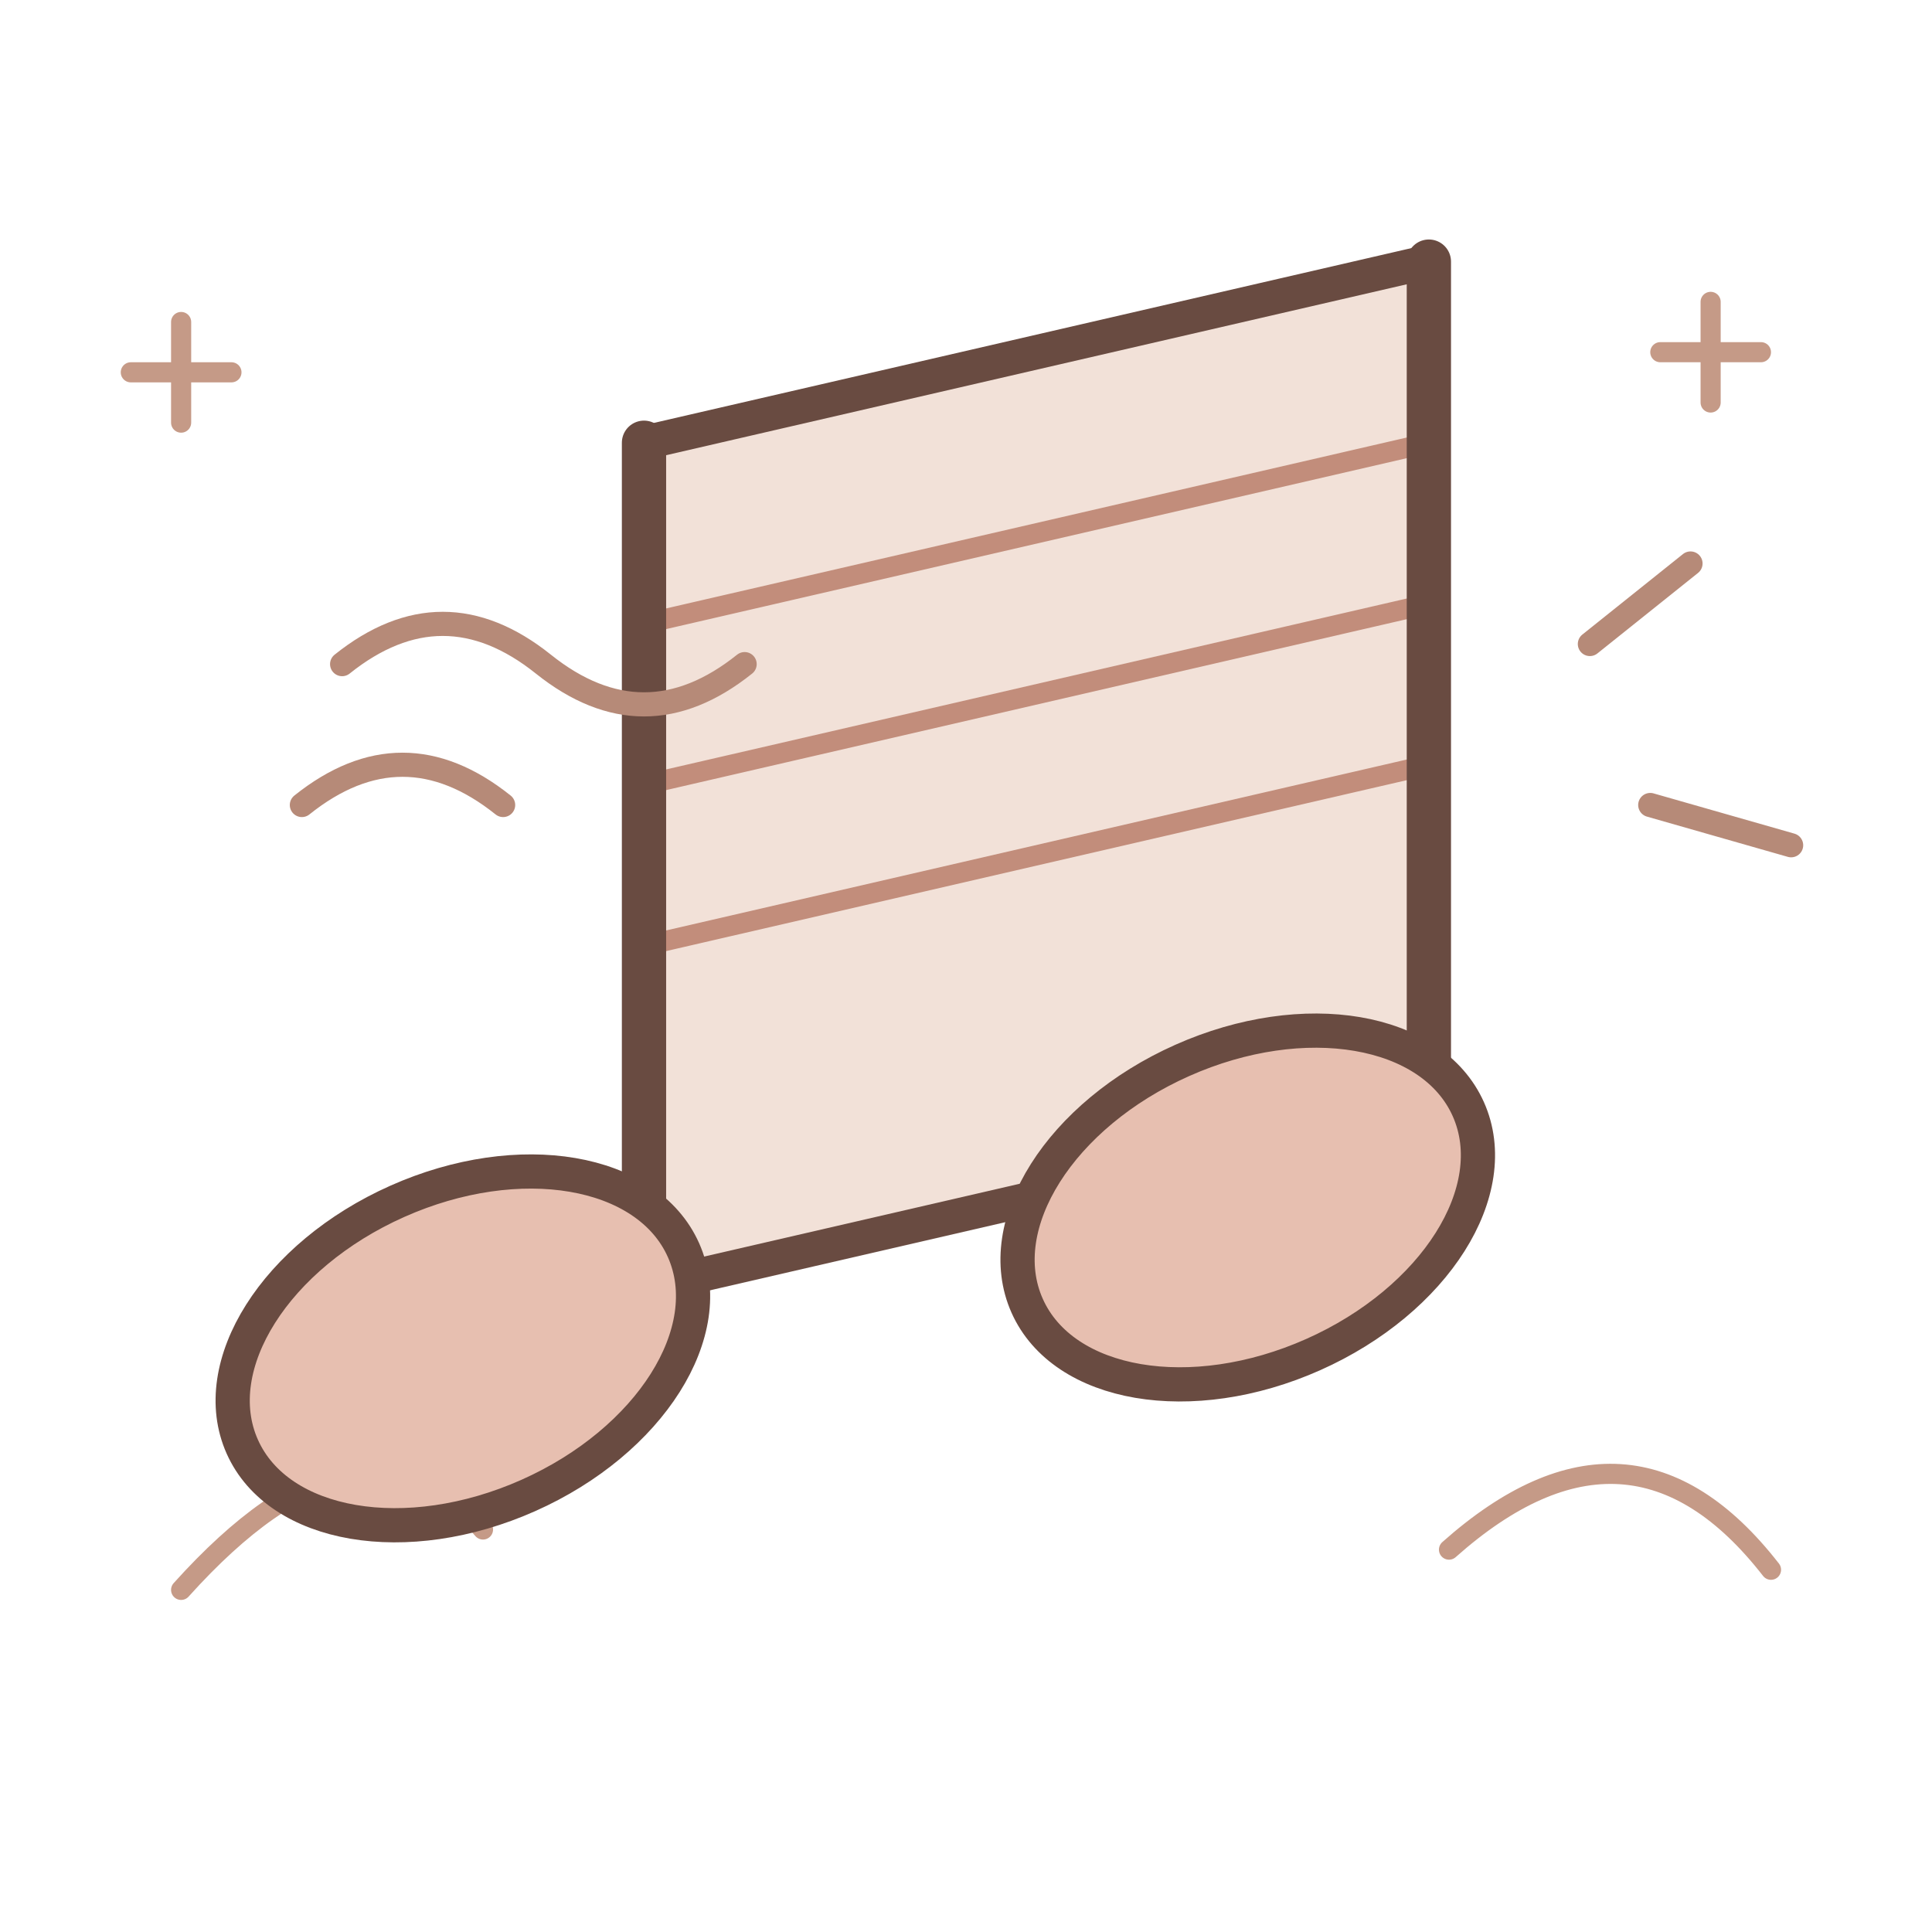
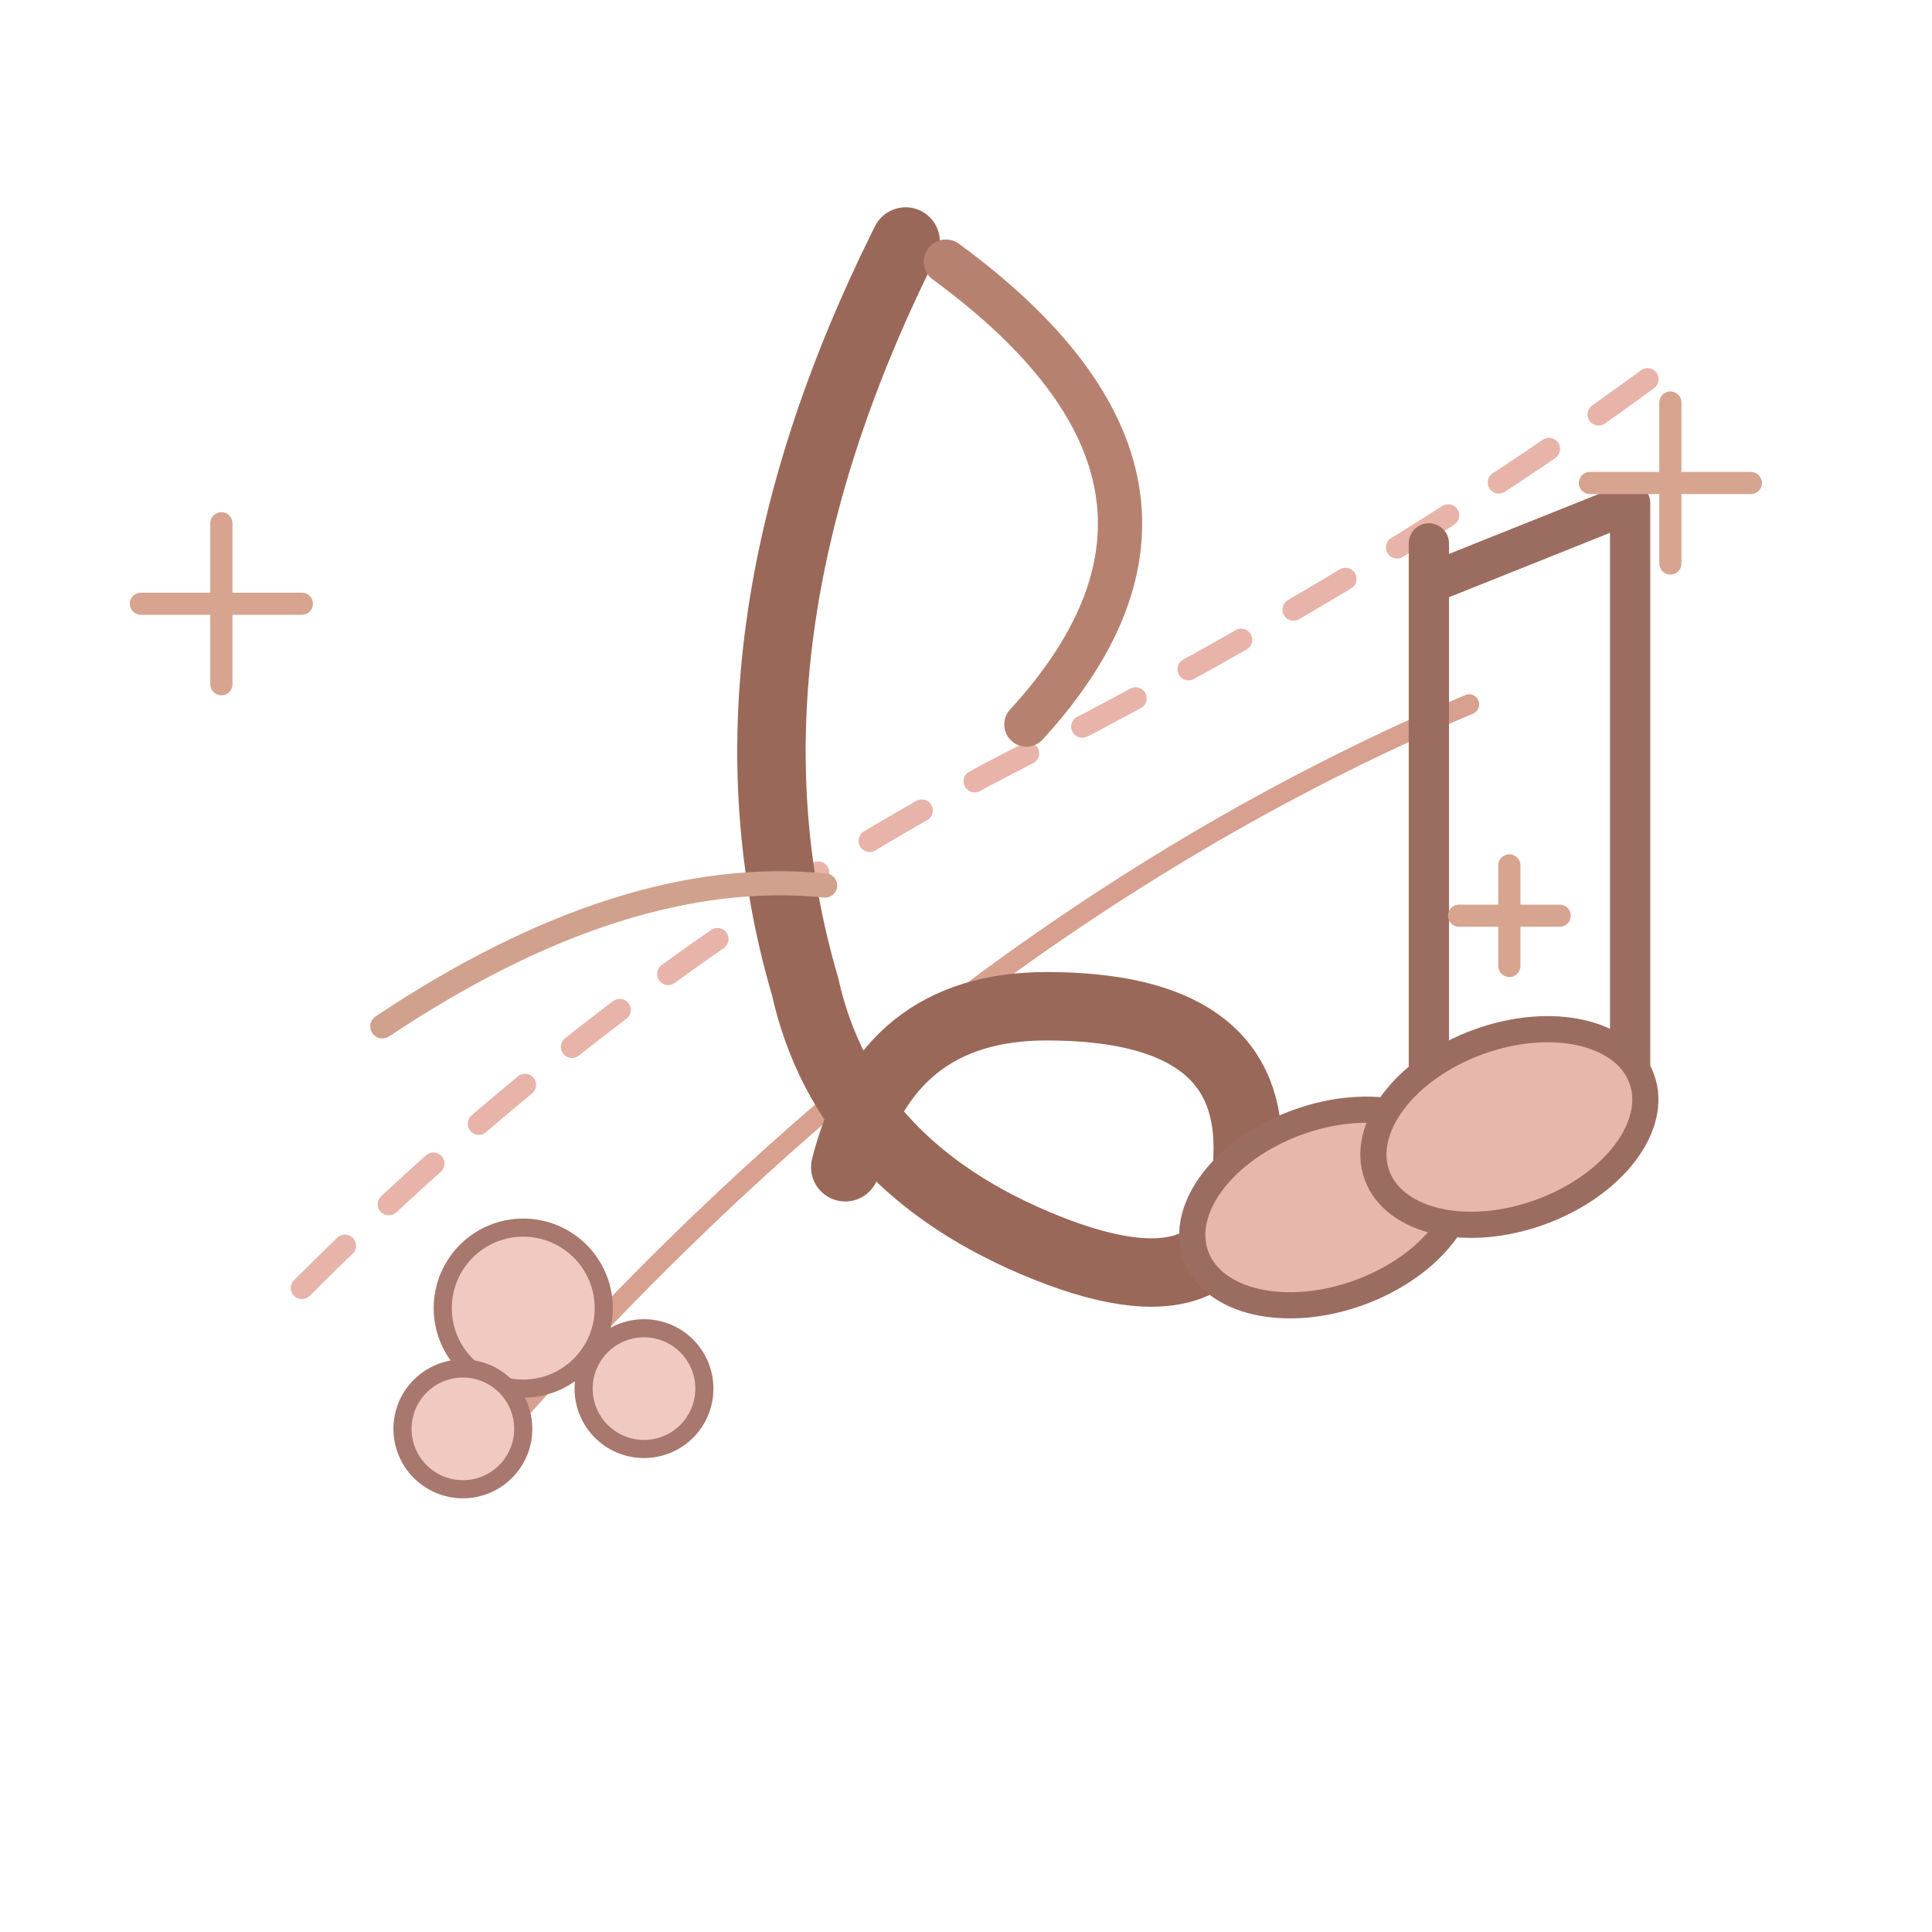
<svg xmlns="http://www.w3.org/2000/svg" viewBox="0 0 96 96" fill="none" stroke-linecap="round" stroke-linejoin="round">
-   <g fill="none" stroke="#C59A87" stroke-width="1" stroke-linecap="round">
-     <path d="M9 79q9-10 15-3M72 77q9-8 16 1M9 16v5m-2.5-2.5h5M85 15v5m-2.5-2.5h5" />
+   <path d="M15 64q18-18 39-28 17-9 29-18" stroke="#E8B3A8" stroke-width="1.1" stroke-dasharray="3 3" />
+   <path d="M25 71q22-25 48-36" stroke="#D7A08F" stroke-width="1" fill="none" />
+   <path d="M45 12q-10 20-5 37 2 9 12 13 10 4 10-5 0-7-10-7-8 0-10 8" stroke="#9A6858" stroke-width="3.4" fill="none" />
+   <path d="M47 13q15 11 4 23" stroke="#B78170" stroke-width="2.2" fill="none" />
+   <path d="M71 27v31m0-29 10-4v29" stroke="#9B6D60" stroke-width="2" fill="none" />
+   <ellipse cx="66" cy="60" rx="7" ry="4.5" transform="rotate(-20 66 60)" fill="#E8B7AB" stroke="#9B6D60" stroke-width="1.3" />
+   <ellipse cx="75" cy="56" rx="7" ry="4.5" transform="rotate(-20 75 56)" fill="#E8B7AB" stroke="#9B6D60" stroke-width="1.3" />
+   <path d="M19 51q12-8 22-7" stroke="#D0A18C" stroke-width="1.2" fill="none" />
+   <g fill="#F0C9C0" stroke="#A8776D" stroke-width=".9">
+     <circle cx="26" cy="65" r="4" />
+     <circle cx="32" cy="69" r="3" />
+     <circle cx="23" cy="71" r="3" />
  </g>
-   <path d="M32 22l39-9v42l-39 9z" fill="#F2E1D8" stroke="#694B41" stroke-width="1.7" />
-   <path d="M32 31l39-9M32 39l39-9M32 47l39-9" stroke="#C28D7B" stroke-width="1" />
-   <path d="M32 22v43M71 13v44" stroke="#694B41" stroke-width="2.2" />
-   <ellipse cx="23" cy="67" rx="12" ry="8" transform="rotate(-24 23 67)" fill="#E7BFB0" stroke="#694B41" stroke-width="1.7" />
-   <ellipse cx="62" cy="60" rx="12" ry="8" transform="rotate(-24 62 60)" fill="#E7BFB0" stroke="#694B41" stroke-width="1.7" />
-   <path d="M17 33q5-4 10 0t10 0M15 40q5-4 10 0" stroke="#B68A78" stroke-width="1.2" />
-   <path d="M79 32l5-4m-2 12 7 2" stroke="#B68A78" stroke-width="1.2" />
+   <g fill="none" stroke="#D7A48F" stroke-width="1.1">
+     <path d="M11 26v8m-4-4h8M83 20v8m-4-4h8M75 43v5m-2.5-2.5h5" />
+   </g>
</svg>
